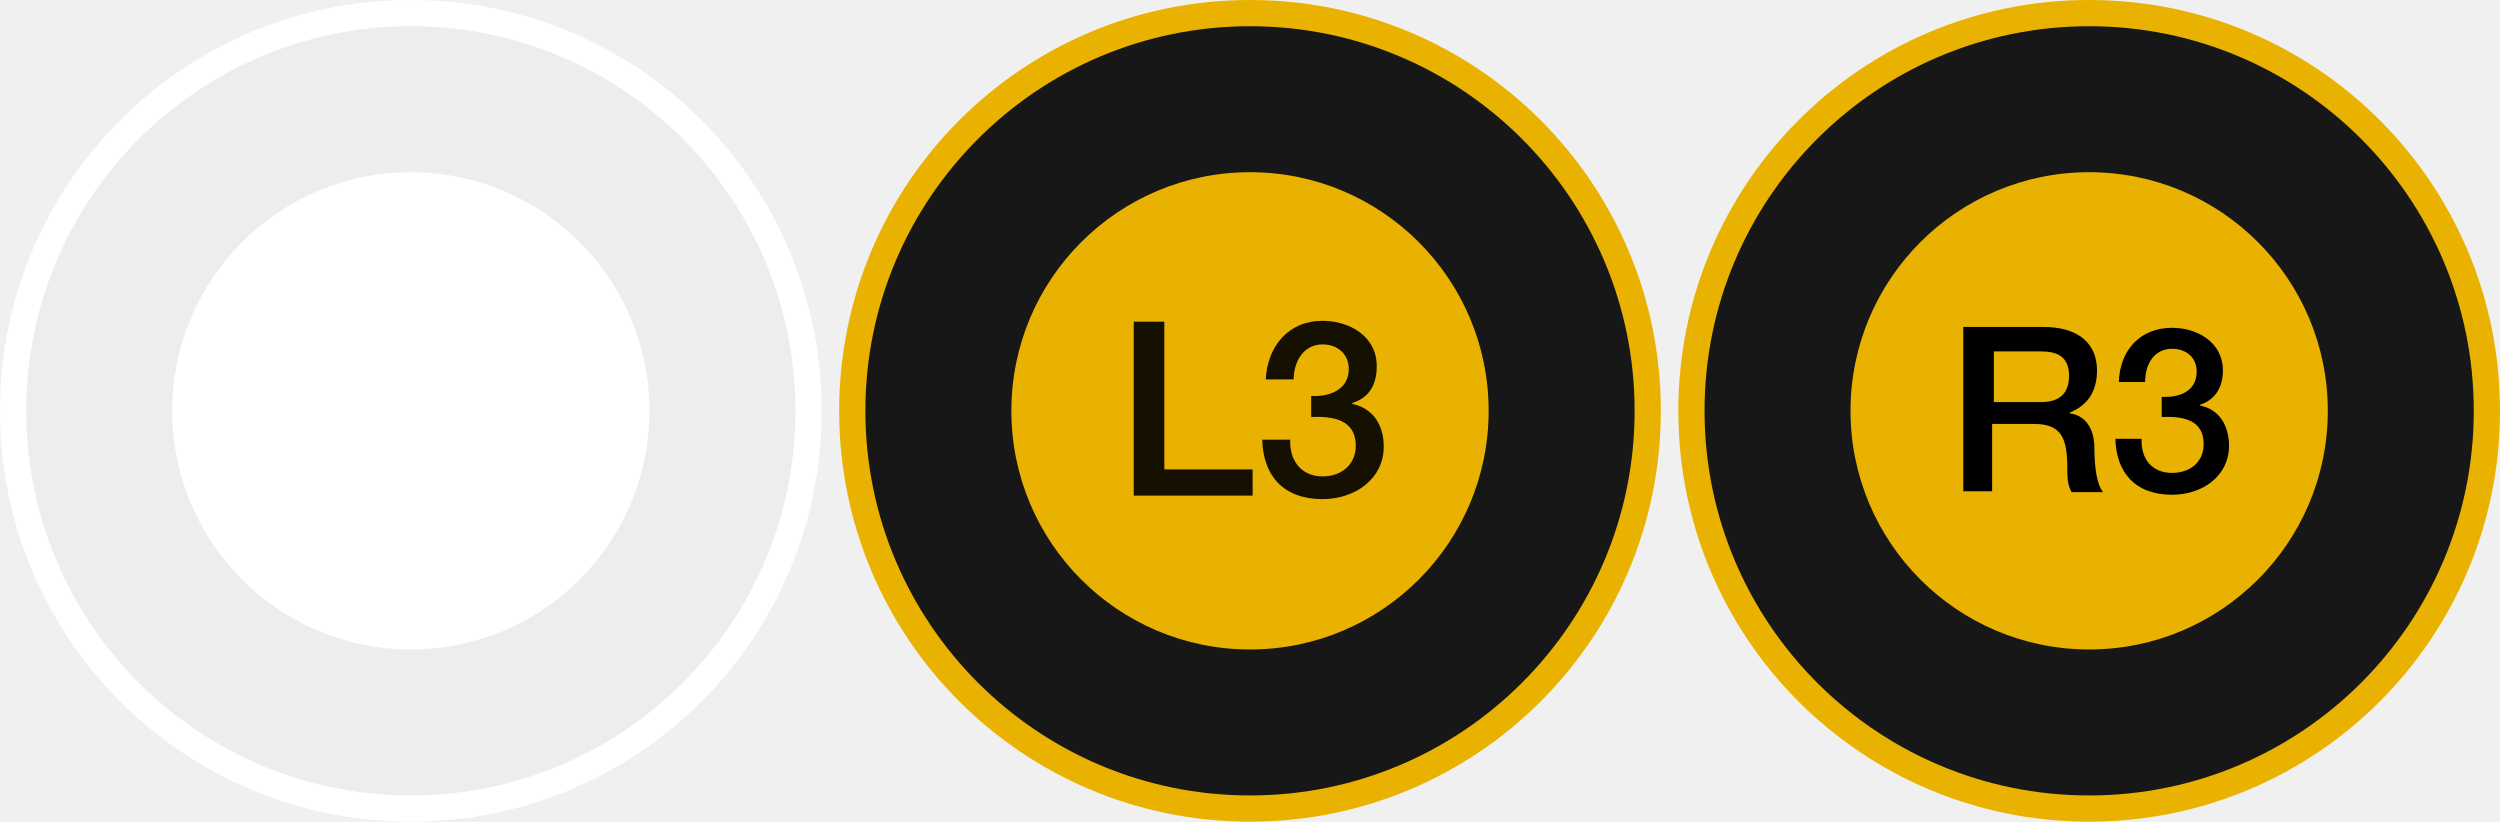
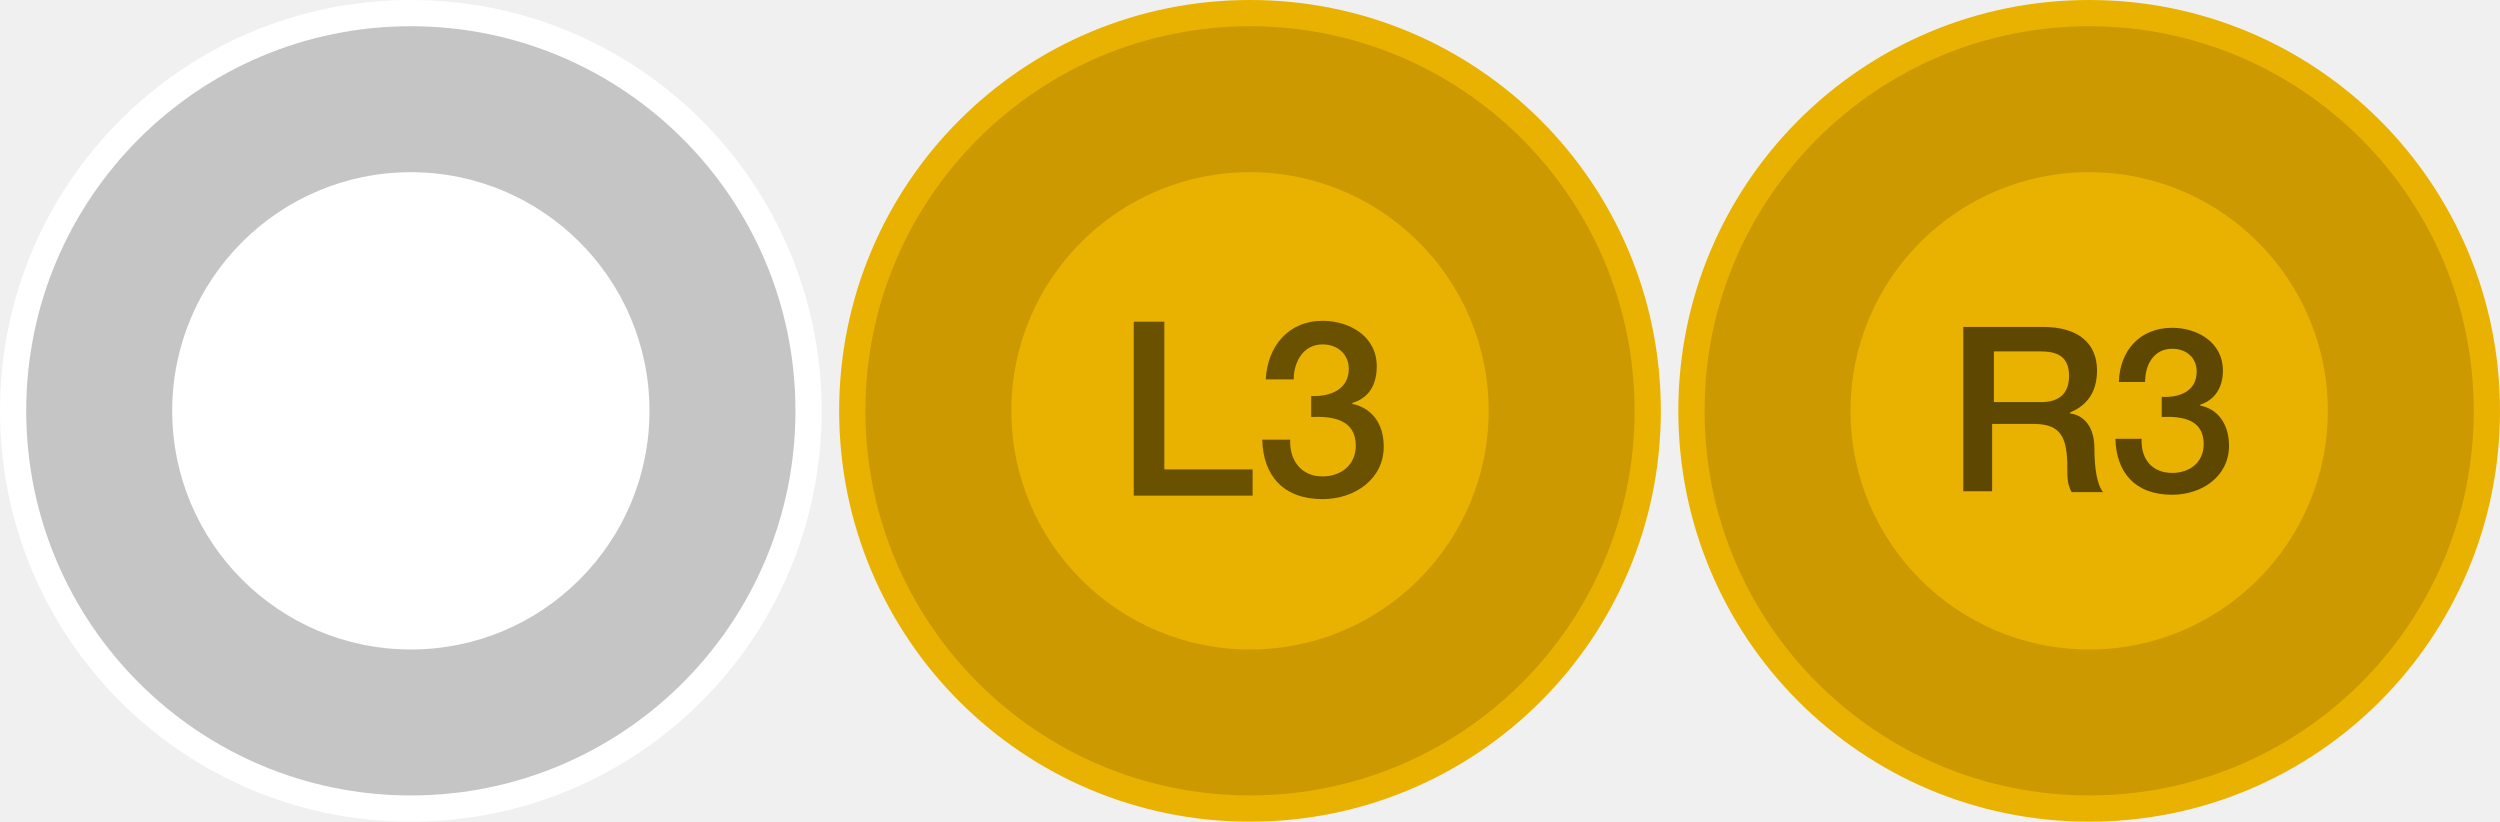
<svg xmlns="http://www.w3.org/2000/svg" version="1.1" id="Layer_1" x="0px" y="0px" viewBox="0 0 286 94" style="enable-background:new 0 0 286 94;" xml:space="preserve">
  <defs id="defs1013" />
  <style type="text/css" id="style956">
	.st0{fill:#EDEDED;}
	.st1{fill:#FFFFFF;}
	.st2{fill:#D36900;}
	.st3{fill:#E27600;}
	.st4{opacity:0.18;}
</style>
  <g id="g1008">
    <g id="g970">
      <g id="g968">
        <g id="g964">
-           <path class="st0" d="M47,92.5C21.9,92.5,1.5,72.1,1.5,47S21.9,1.5,47,1.5S92.5,21.9,92.5,47S72.1,92.5,47,92.5z" id="path958" />
+           <path class="st0" d="M47,92.5C21.9,92.5,1.5,72.1,1.5,47S21.9,1.5,47,1.5S92.5,21.9,92.5,47S72.1,92.5,47,92.5z" id="path958" style="fill:#c5c5c5;fill-opacity:1" />
          <g id="g962">
            <path class="st1" d="M47,3c24.3,0,44,19.7,44,44S71.3,91,47,91S3,71.3,3,47S22.7,3,47,3 M47,0C21,0,0,21,0,47s21,47,47,47       s47-21,47-47S73,0,47,0L47,0z" id="path960" />
          </g>
        </g>
        <circle class="st1" cx="47" cy="47" r="27.3" id="circle966" />
      </g>
    </g>
    <g id="g988">
      <g id="g978" style="fill:#000000;fill-opacity:0.906">
-         <path class="st2" d="M143,92.5c-25.1,0-45.5-20.4-45.5-45.5S117.9,1.5,143,1.5s45.5,20.4,45.5,45.5S168.1,92.5,143,92.5z" id="path972" style="fill:#000000;fill-opacity:0.906" />
+         <path class="st2" d="M143,92.5c-25.1,0-45.5-20.4-45.5-45.5S117.9,1.5,143,1.5s45.5,20.4,45.5,45.5S168.1,92.5,143,92.5z" id="path972" style="fill:#cc9a00;fill-opacity:1" />
        <g id="g976" style="fill:#eab200;fill-opacity:1">
          <path class="st3" d="M143,3c24.3,0,44,19.7,44,44s-19.7,44-44,44S99,71.3,99,47S118.7,3,143,3 M143,0c-26,0-47,21-47,47      s21,47,47,47s47-21,47-47S169,0,143,0L143,0z" id="path974" style="fill:#eab200;fill-opacity:1" />
        </g>
      </g>
      <circle class="st3" cx="143" cy="47" r="27.3" id="circle980" style="fill:#eab200;fill-opacity:1" />
      <g class="st4" id="g986" style="fill:#000000;fill-opacity:0.908;opacity:1">
-         <path d="M129.7,36.8h3.5v16.9h10.1v3h-13.6V36.8z" id="path982" style="fill:#000000;fill-opacity:0.908" />
-         <path d="M150,45.3c2.1,0.1,4.3-0.7,4.3-3.1c0-1.7-1.3-2.8-3-2.8c-2.2,0-3.3,2-3.3,4h-3.2c0.2-3.8,2.6-6.7,6.5-6.7     c3,0,6.2,1.7,6.2,5.2c0,2-0.8,3.6-2.8,4.2v0.1c2.3,0.5,3.6,2.3,3.6,4.9c0,3.7-3.3,6-7,6c-4.5,0-6.8-2.7-6.9-6.8h3.2     c-0.1,2.3,1.2,4.2,3.7,4.2c2.1,0,3.8-1.3,3.8-3.5c0-3-2.6-3.4-5.1-3.3V45.3L150,45.3z" id="path984" style="fill:#000000;fill-opacity:0.908" />
+         <path d="M129.7,36.8h3.5v16.9h10.1v3h-13.6V36.8z" id="path982" style="fill:#000000;fill-opacity:0.908;opacity:0.6" />
+         <path d="M150,45.3c2.1,0.1,4.3-0.7,4.3-3.1c0-1.7-1.3-2.8-3-2.8c-2.2,0-3.3,2-3.3,4h-3.2c0.2-3.8,2.6-6.7,6.5-6.7     c3,0,6.2,1.7,6.2,5.2c0,2-0.8,3.6-2.8,4.2v0.1c2.3,0.5,3.6,2.3,3.6,4.9c0,3.7-3.3,6-7,6c-4.5,0-6.8-2.7-6.9-6.8h3.2     c-0.1,2.3,1.2,4.2,3.7,4.2c2.1,0,3.8-1.3,3.8-3.5c0-3-2.6-3.4-5.1-3.3V45.3L150,45.3z" id="path984" style="fill:#000000;fill-opacity:0.908;opacity:0.6" />
      </g>
    </g>
    <g id="g1006">
      <g id="g996">
-         <path class="st2" d="M239,92.5c-25.1,0-45.5-20.4-45.5-45.5S213.9,1.5,239,1.5s45.5,20.4,45.5,45.5S264.1,92.5,239,92.5z" id="path990" style="fill:#000000;fill-opacity:0.906" />
+         <path class="st2" d="M239,92.5c-25.1,0-45.5-20.4-45.5-45.5S213.9,1.5,239,1.5s45.5,20.4,45.5,45.5S264.1,92.5,239,92.5z" id="path990" style="fill:#cc9a00;fill-opacity:1" />
        <g id="g994" style="fill:#eab200;fill-opacity:1">
          <path class="st3" d="M239,3c24.3,0,44,19.7,44,44s-19.7,44-44,44s-44-19.7-44-44S214.7,3,239,3 M239,0c-26,0-47,21-47,47      s21,47,47,47s47-21,47-47S265,0,239,0L239,0z" id="path992" style="fill:#eab200;fill-opacity:1" />
        </g>
      </g>
      <circle class="st3" cx="239" cy="47" id="circle998" r="27.3" style="fill:#eab200;fill-opacity:1" />
      <g class="st4" id="g1004" style="opacity:1">
-         <path d="M224.8,37.4h8.9c4.1,0,6.2,1.9,6.2,5c0,3.6-2.5,4.5-3.1,4.8v0.1c1.1,0.1,2.8,1,2.8,4c0,2.2,0.3,4.2,1,5H237     c-0.5-0.8-0.5-1.8-0.5-2.8c0-3.4-0.7-5-3.8-5h-4.8v7.7h-3.3V37.4H224.8z M228.1,46h5.4c2.1,0,3.2-1,3.2-3c0-2.4-1.6-2.8-3.3-2.8     h-5.3L228.1,46L228.1,46z" id="path1000" />
-         <path d="M247.3,45.4c2,0.1,4-0.6,4-2.9c0-1.6-1.2-2.6-2.8-2.6c-2.1,0-3.1,1.8-3.1,3.8h-3c0.1-3.6,2.4-6.2,6.1-6.2     c2.8,0,5.8,1.6,5.8,4.9c0,1.8-0.8,3.3-2.6,3.9v0.1c2.1,0.4,3.3,2.2,3.3,4.6c0,3.5-3.1,5.6-6.5,5.6c-4.3,0-6.4-2.6-6.5-6.4h3     c-0.1,2.2,1.1,3.9,3.5,3.9c2,0,3.6-1.2,3.6-3.3c0-2.8-2.4-3.2-4.8-3.1V45.4L247.3,45.4z" id="path1002" />
+         <path d="M224.8,37.4h8.9c4.1,0,6.2,1.9,6.2,5c0,3.6-2.5,4.5-3.1,4.8v0.1c1.1,0.1,2.8,1,2.8,4c0,2.2,0.3,4.2,1,5H237     c-0.5-0.8-0.5-1.8-0.5-2.8c0-3.4-0.7-5-3.8-5h-4.8v7.7h-3.3V37.4H224.8z M228.1,46h5.4c2.1,0,3.2-1,3.2-3c0-2.4-1.6-2.8-3.3-2.8     h-5.3L228.1,46L228.1,46z" id="path1000" style="opacity:0.6" />
+         <path d="M247.3,45.4c2,0.1,4-0.6,4-2.9c0-1.6-1.2-2.6-2.8-2.6c-2.1,0-3.1,1.8-3.1,3.8h-3c0.1-3.6,2.4-6.2,6.1-6.2     c2.8,0,5.8,1.6,5.8,4.9c0,1.8-0.8,3.3-2.6,3.9v0.1c2.1,0.4,3.3,2.2,3.3,4.6c0,3.5-3.1,5.6-6.5,5.6c-4.3,0-6.4-2.6-6.5-6.4h3     c-0.1,2.2,1.1,3.9,3.5,3.9c2,0,3.6-1.2,3.6-3.3c0-2.8-2.4-3.2-4.8-3.1V45.4L247.3,45.4z" id="path1002" style="opacity:0.6" />
      </g>
    </g>
  </g>
</svg>
